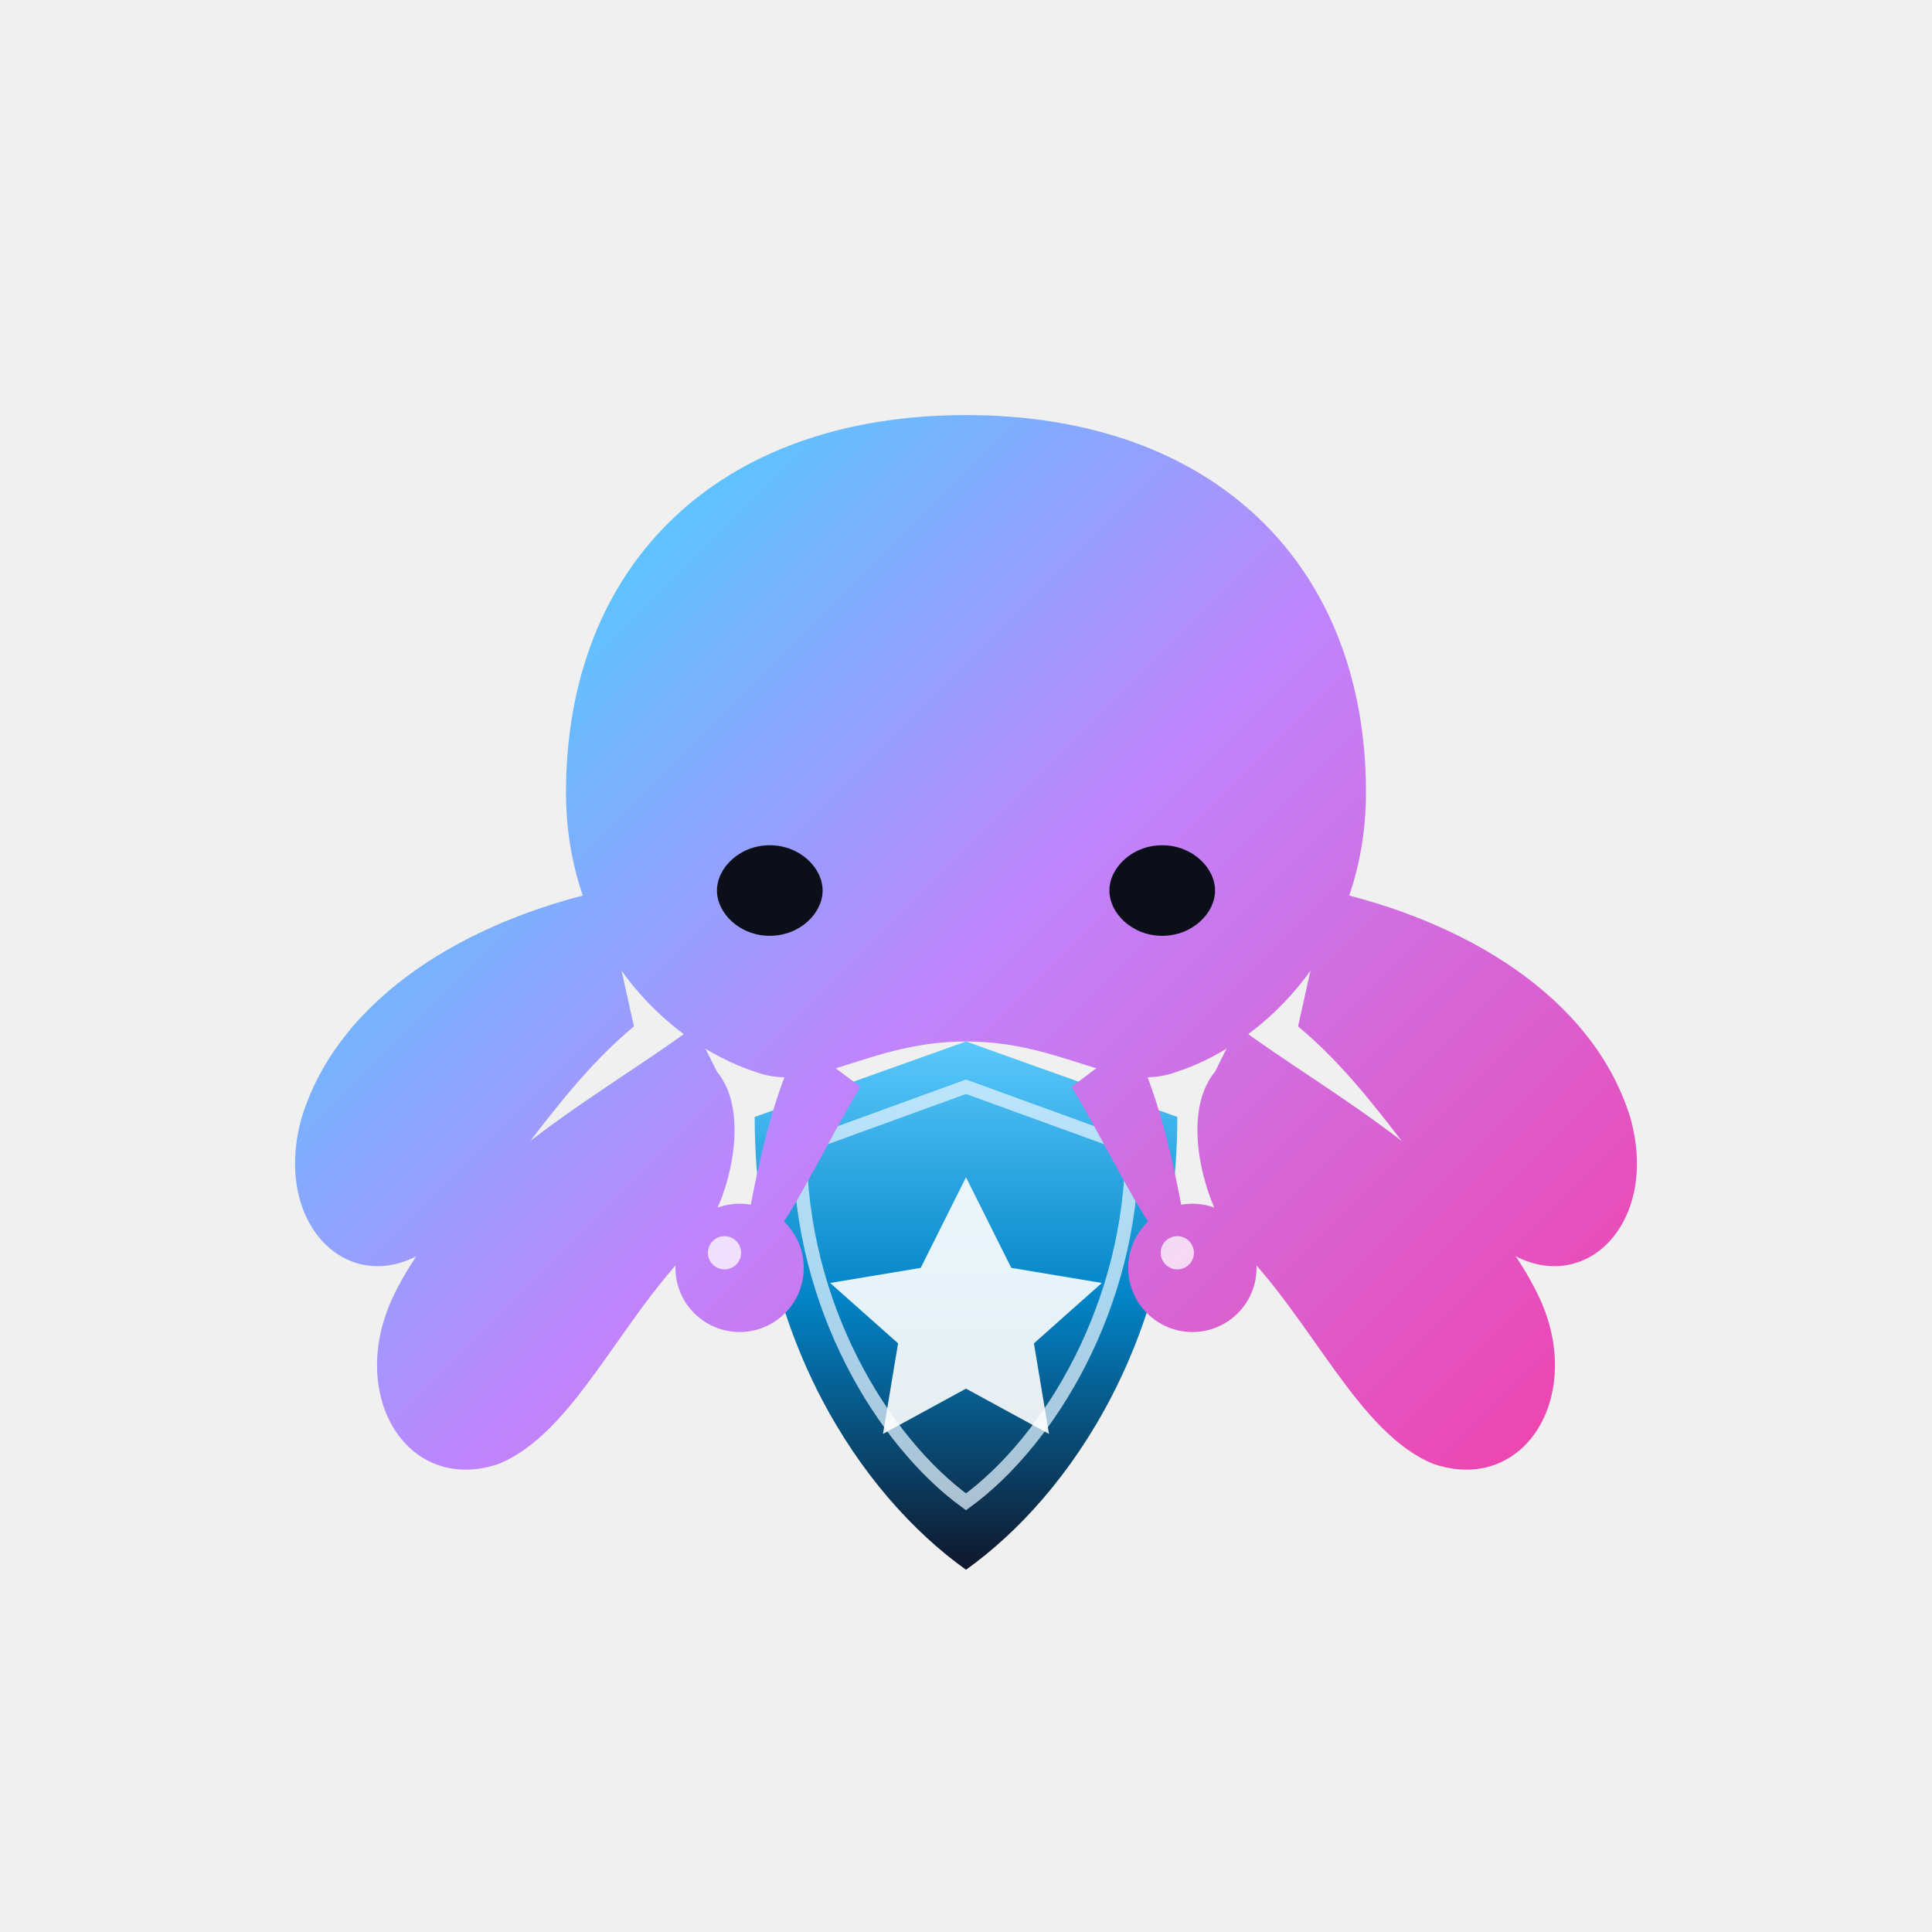
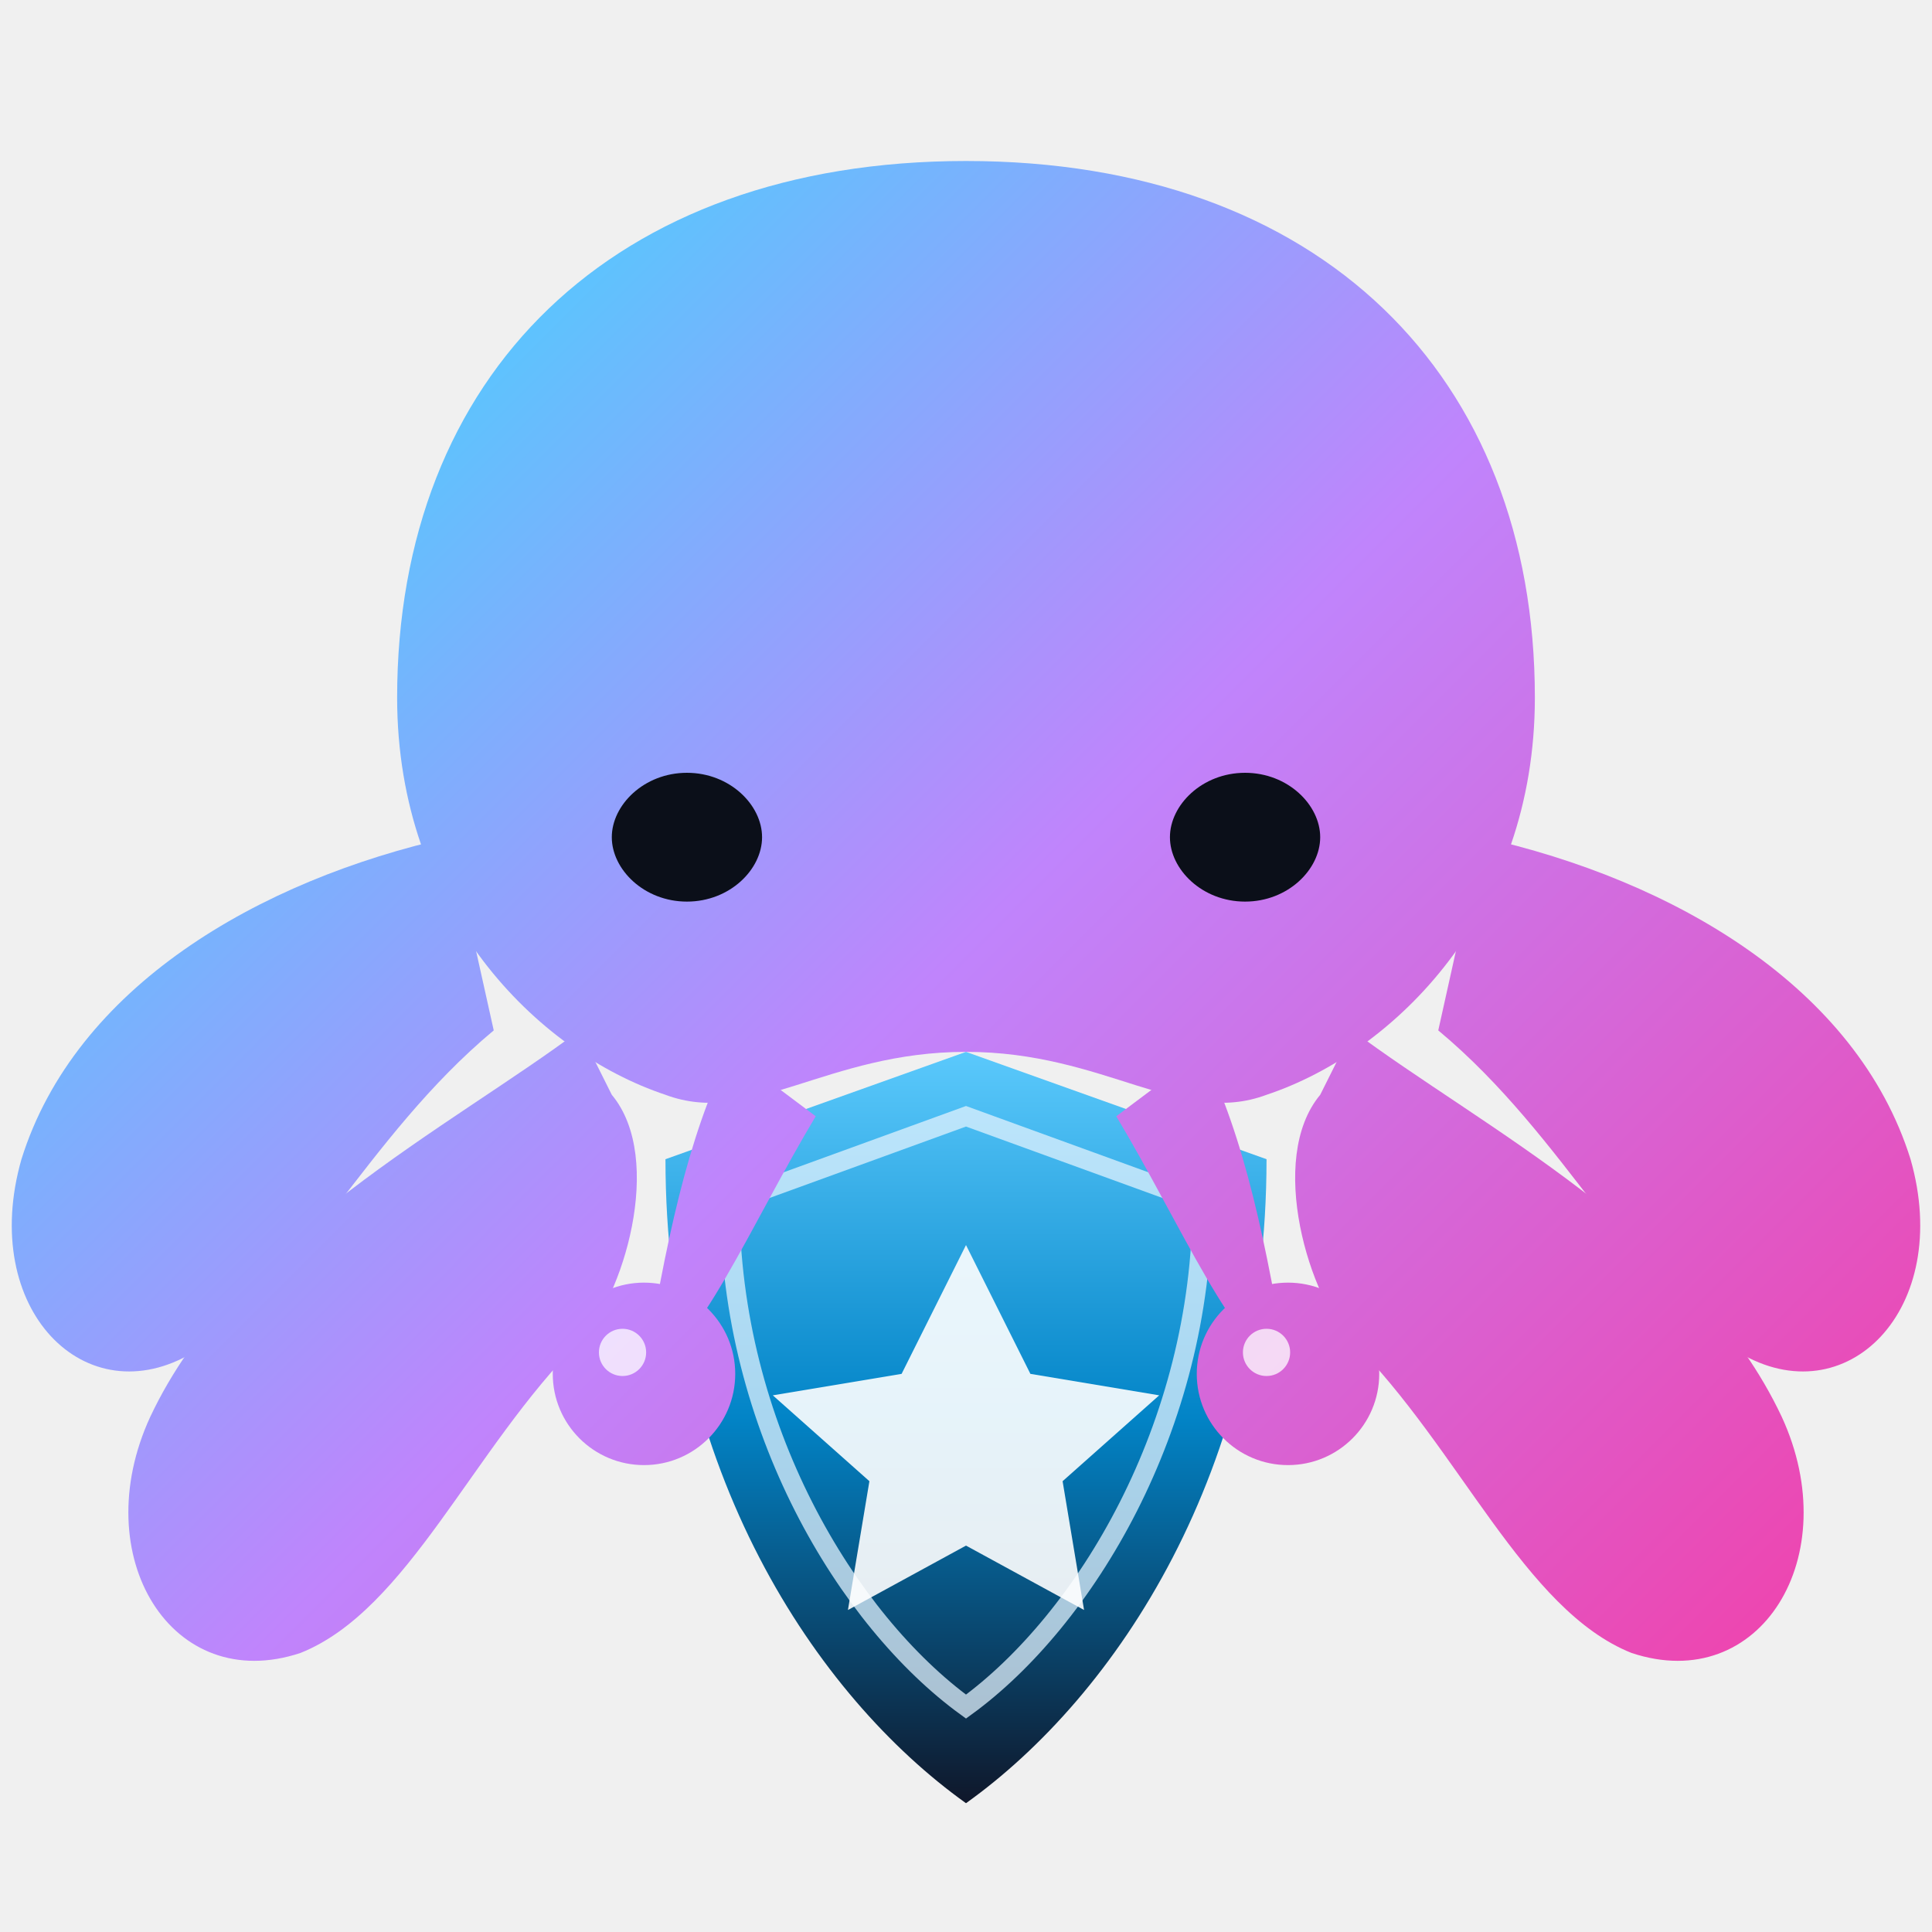
- <svg xmlns="http://www.w3.org/2000/svg" width="256" height="256" viewBox="0 0 256 256" fill="none">
+ <svg xmlns="http://www.w3.org/2000/svg" width="256" height="256" viewBox="38 40 180 180" fill="none">
  <defs>
    <linearGradient id="octoGradient" x1="32" y1="32" x2="224" y2="224" gradientUnits="userSpaceOnUse">
      <stop offset="0%" stop-color="#00FFFF" />
      <stop offset="50%" stop-color="#C084FC" />
      <stop offset="100%" stop-color="#FF2E93" />
    </linearGradient>
    <linearGradient id="shieldCyan3D" x1="128" y1="136" x2="128" y2="208" gradientUnits="userSpaceOnUse">
      <stop offset="0%" stop-color="#60CDFF" />
      <stop offset="50%" stop-color="#0284C7" />
      <stop offset="100%" stop-color="#0F172A" />
    </linearGradient>
  </defs>
  <g fill="url(#octoGradient)">
    <path d="M128 55 C95 55 75 75 75 105 C75 125 88 138 100 142 C108 145 115 138 128 138 C141 138 148 145 156 142 C168 138 181 125 181 105 C181 75 161 55 128 55 Z" />
    <path d="M102 112 C98 112 95 115 95 118 C95 121 98 124 102 124 C106 124 109 121 109 118 C109 115 106 112 102 112 Z" fill="#0B0F19" />
    <path d="M154 112 C150 112 147 115 147 118 C147 121 150 124 154 124 C158 124 161 121 161 118 C161 115 158 112 154 112 Z" fill="#0B0F19" />
    <path d="M92 136 C80 145 60 155 52 172 C46 185 54 198 66 194 C76 190 82 175 92 165 C96 161 100 148 95 142 Z" />
    <path d="M80 118 C62 122 45 132 40 148 C36 162 46 172 56 166 C66 160 72 146 84 136 Z" />
    <path d="M164 136 C176 145 196 155 204 172 C210 185 202 198 190 194 C180 190 174 175 164 165 C160 161 156 148 161 142 Z" />
    <path d="M176 118 C194 122 211 132 216 148 C220 162 210 172 200 166 C190 160 184 146 172 136 Z" />
  </g>
  <g>
    <path d="M128 138 L156 148 C156 177 142 198 128 208 C114 198 100 177 100 148 Z" fill="url(#shieldCyan3D)" />
    <path d="M128 144 L150 152 C150 173 139 191 128 199 C117 191 106 173 106 152 Z" fill="none" stroke="#E0F2FE" stroke-width="1.8" opacity="0.75" />
    <path d="M128 156 L134 168 L146 170 L137 178 L139 190 L128 184 L117 190 L119 178 L110 170 L122 168 Z" fill="#FFFFFF" opacity="0.9" />
  </g>
  <g fill="url(#octoGradient)">
    <path d="M106 138 C102 146 100 156 98 168 C103 166 108 154 114 144 Z" />
    <path d="M150 138 C154 146 156 156 158 168 C153 166 148 154 142 144 Z" />
  </g>
  <g>
    <circle cx="98" cy="168" r="8.5" fill="url(#octoGradient)" />
    <circle cx="96" cy="166" r="2.2" fill="#FFFFFF" opacity="0.75" />
    <circle cx="158" cy="168" r="8.5" fill="url(#octoGradient)" />
    <circle cx="156" cy="166" r="2.2" fill="#FFFFFF" opacity="0.75" />
  </g>
</svg>
